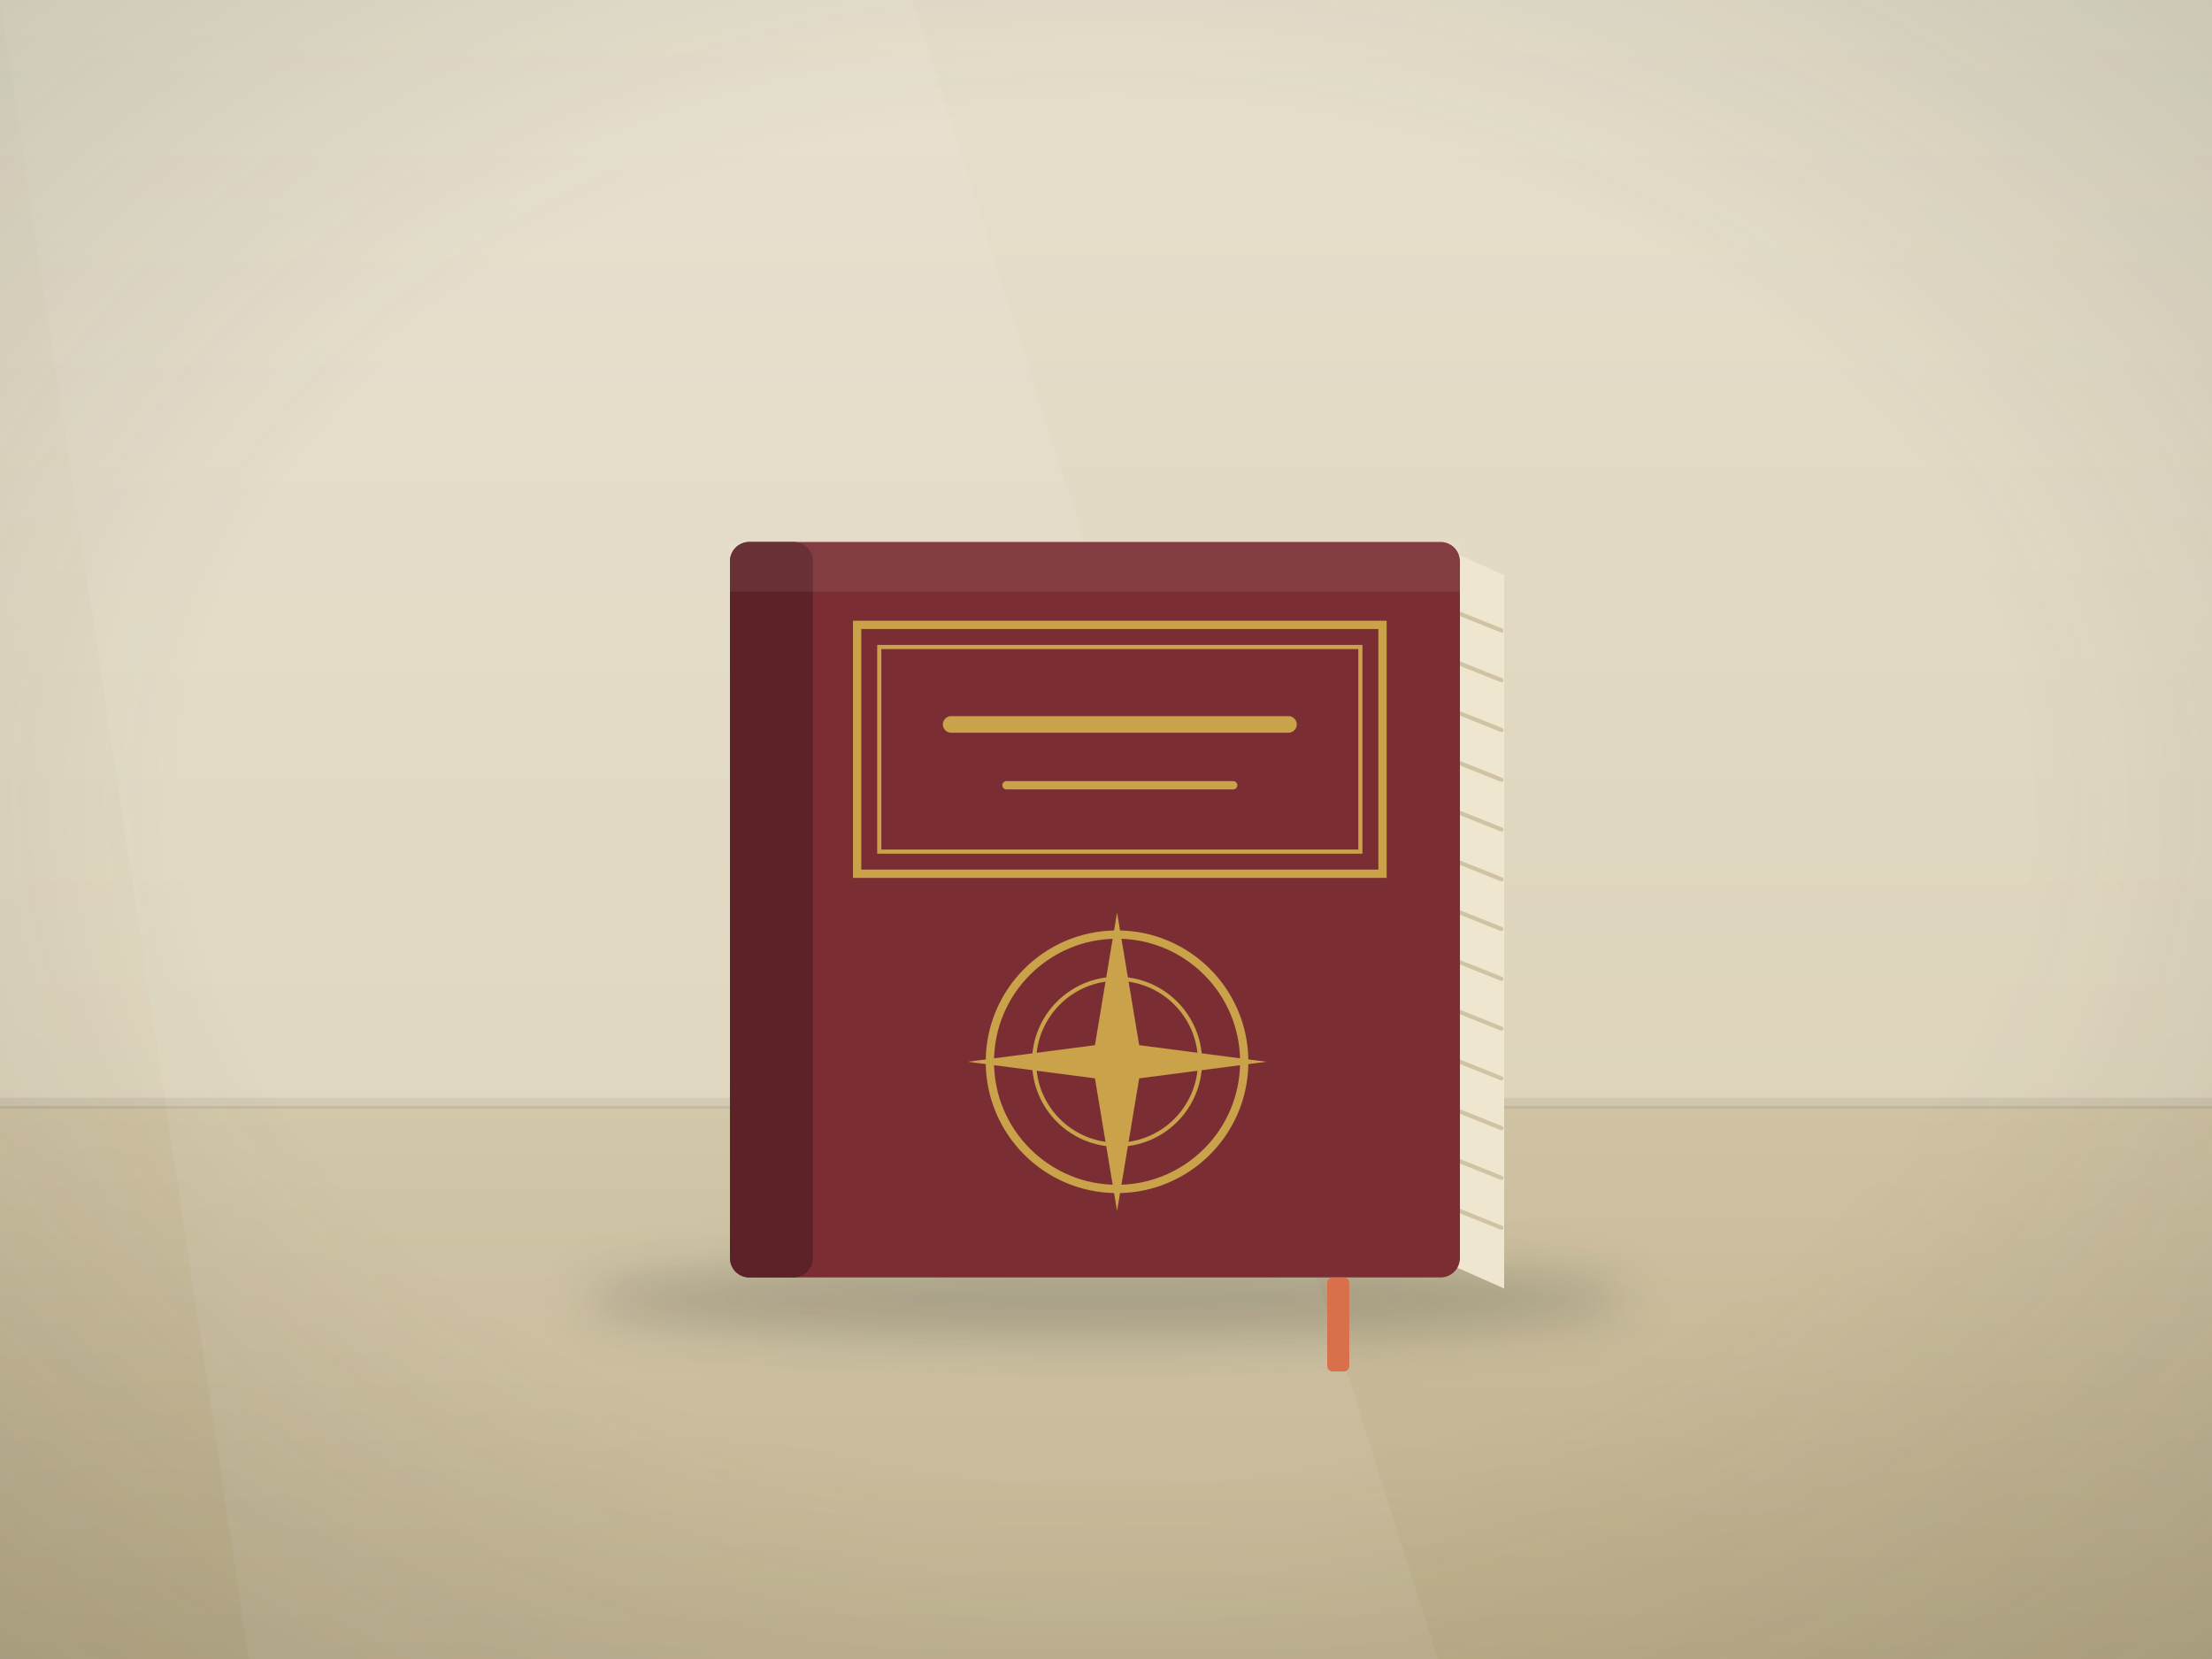
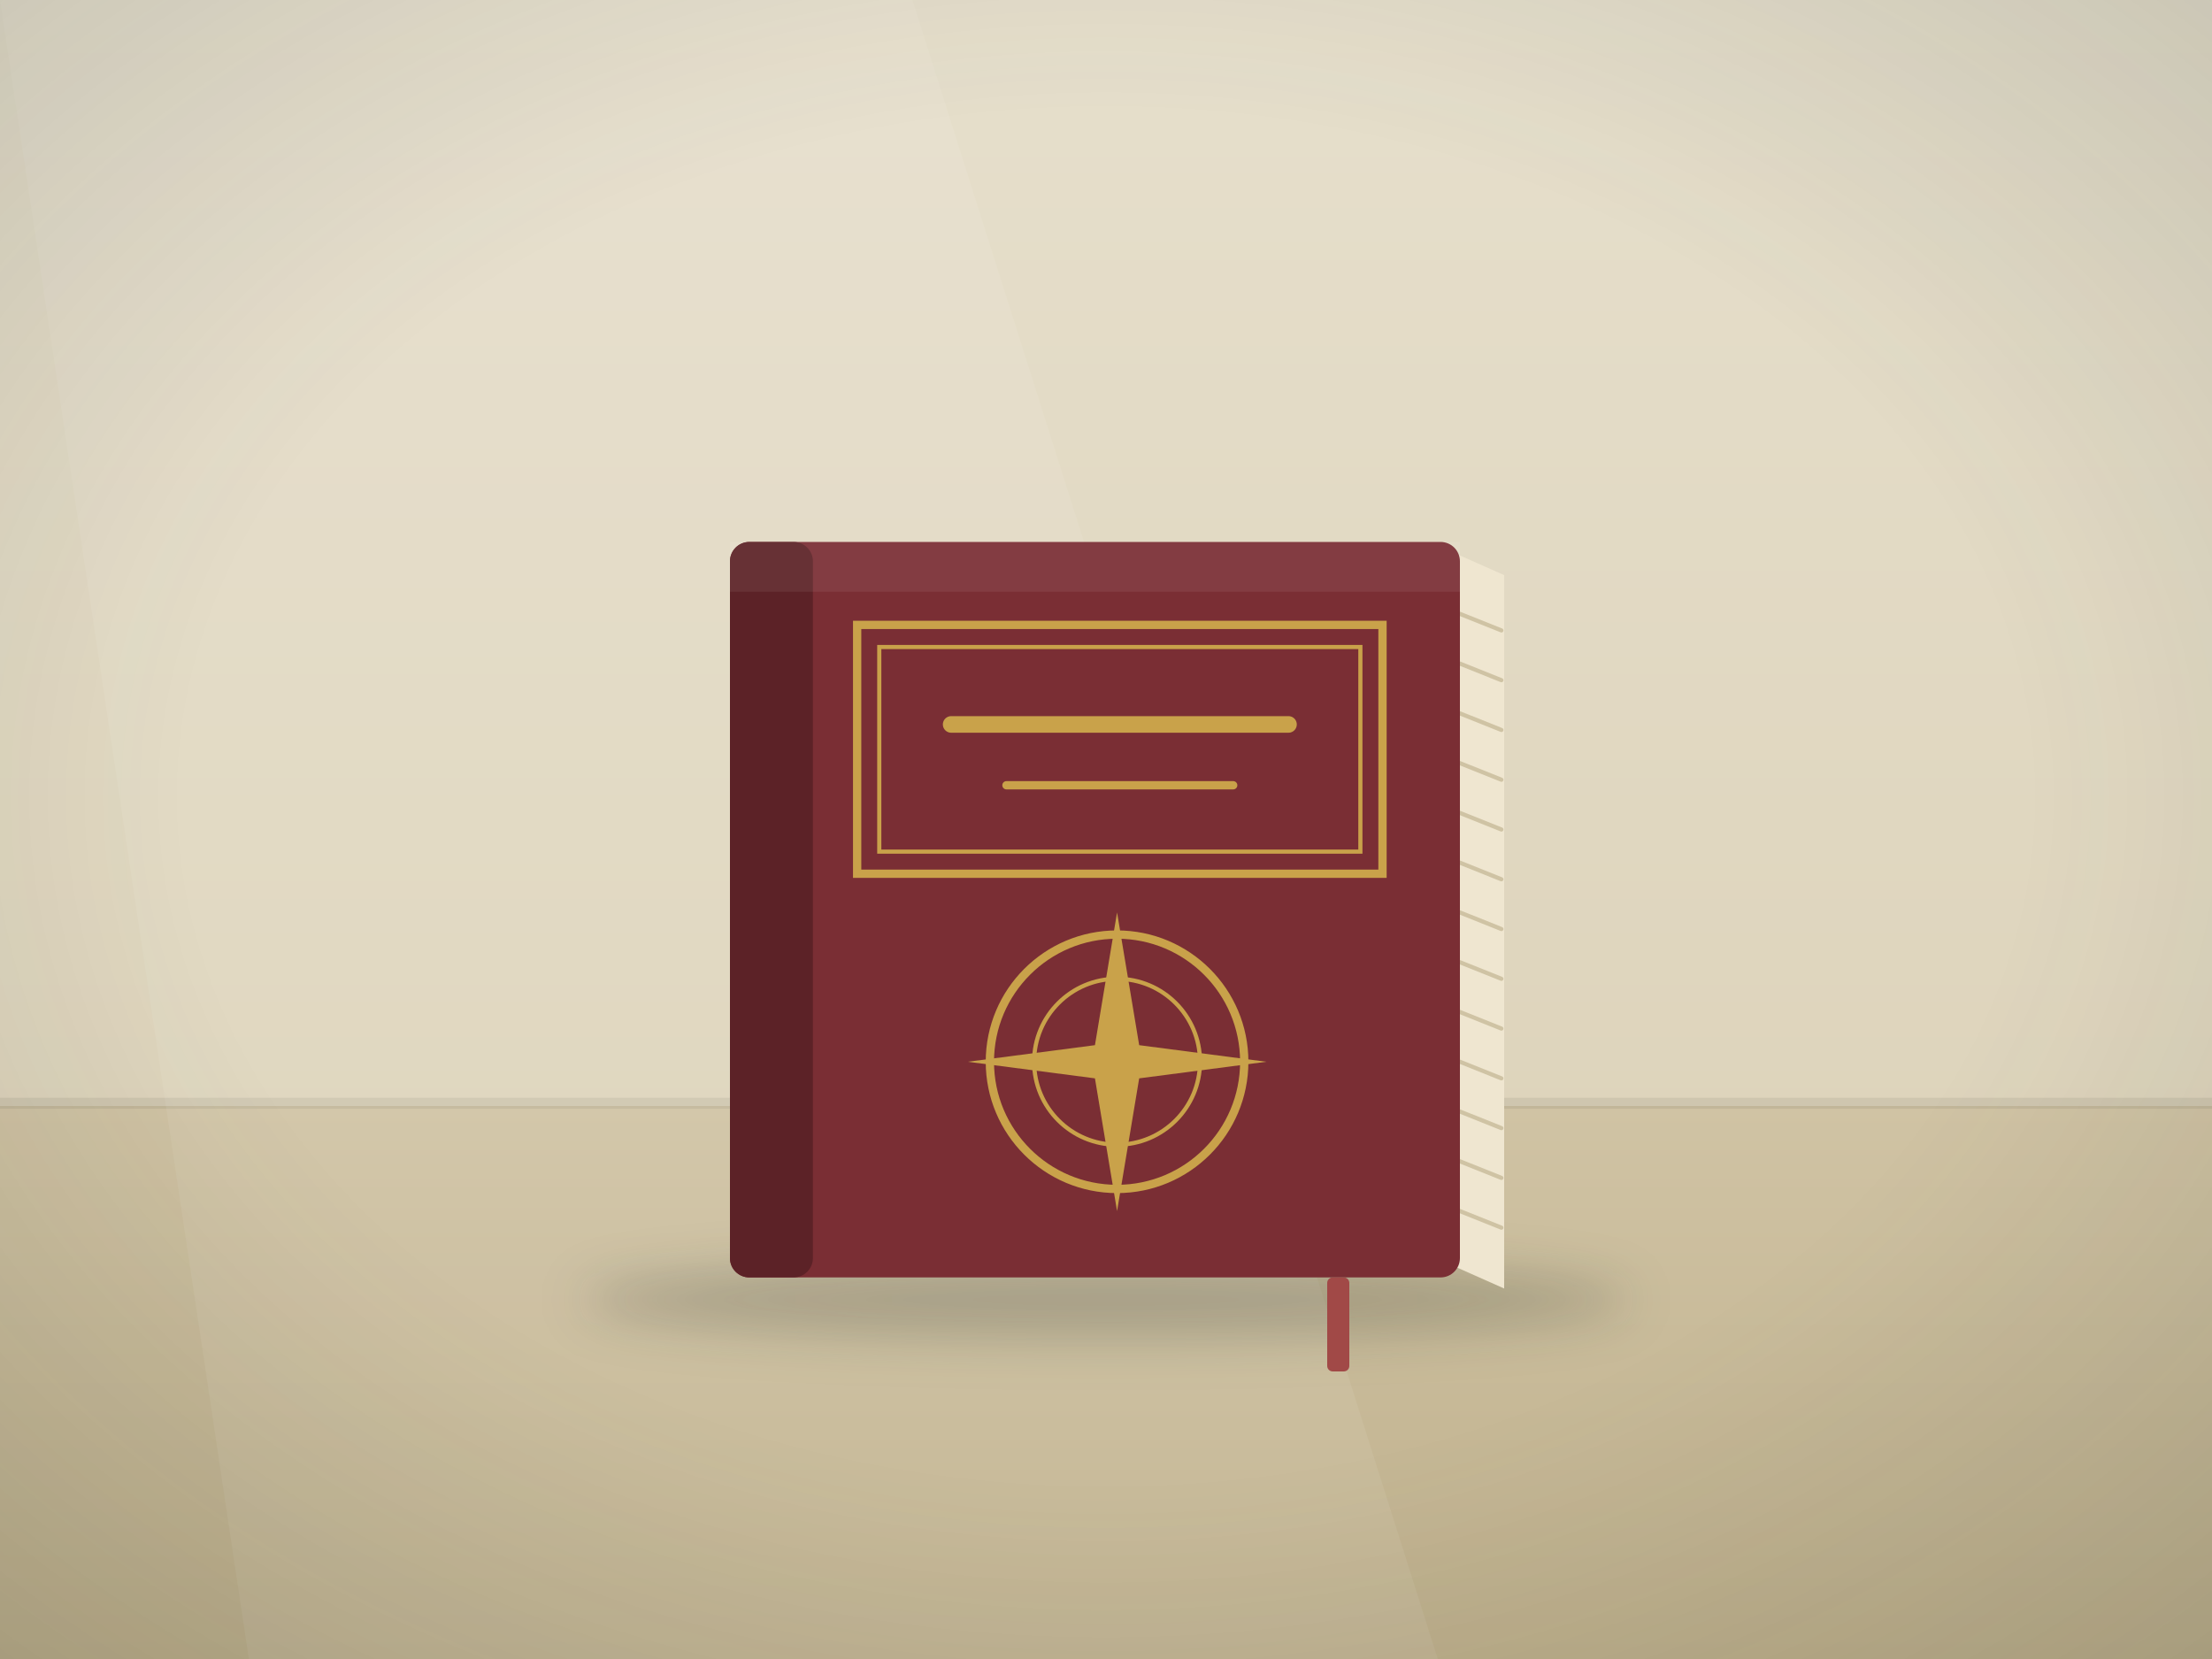
<svg xmlns="http://www.w3.org/2000/svg" viewBox="0 0 800 600" preserveAspectRatio="xMidYMid slice">
  <defs>
    <linearGradient id="wall" x1="0" y1="0" x2="0" y2="1">
      <stop offset="0" stop-color="#E6DFCC" />
      <stop offset="1" stop-color="#DACFB4" />
    </linearGradient>
    <linearGradient id="floor" x1="0" y1="0" x2="0" y2="1">
      <stop offset="0" stop-color="#D0C3A4" />
      <stop offset="1" stop-color="#BFB08C" />
    </linearGradient>
    <radialGradient id="vig" cx="50%" cy="48%" r="75%">
      <stop offset=".55" stop-color="#1E2A24" stop-opacity="0" />
      <stop offset="1" stop-color="#1E2A24" stop-opacity=".16" />
    </radialGradient>
    <filter id="blur" x="-30%" y="-80%" width="160%" height="260%">
      <feGaussianBlur stdDeviation="9" />
    </filter>
  </defs>
  <rect x="0" y="0" width="800" height="600" rx="0" fill="url(#wall)" />
  <rect x="0" y="400" width="800" height="200" rx="0" fill="url(#floor)" />
  <rect x="0" y="397" width="800" height="4" rx="0" fill="#000" opacity=".07" />
  <path d="M0 0 L330 0 L520 600 L90 600 Z" fill="#FFFDF8" opacity=".07" />
  <ellipse cx="400" cy="470" rx="190" ry="14" fill="#1E2A24" opacity="0.22" filter="url(#blur)" />
  <path d="M526 200 L544 208 L544 466 L526 458 Z" fill="#EFE6D0" />
  <line x1="528" y1="222" x2="543" y2="228" stroke="#CFC3A4" stroke-width="1.5" stroke-linecap="round" />
  <line x1="528" y1="240" x2="543" y2="246" stroke="#CFC3A4" stroke-width="1.5" stroke-linecap="round" />
  <line x1="528" y1="258" x2="543" y2="264" stroke="#CFC3A4" stroke-width="1.5" stroke-linecap="round" />
  <line x1="528" y1="276" x2="543" y2="282" stroke="#CFC3A4" stroke-width="1.5" stroke-linecap="round" />
  <line x1="528" y1="294" x2="543" y2="300" stroke="#CFC3A4" stroke-width="1.5" stroke-linecap="round" />
  <line x1="528" y1="312" x2="543" y2="318" stroke="#CFC3A4" stroke-width="1.5" stroke-linecap="round" />
  <line x1="528" y1="330" x2="543" y2="336" stroke="#CFC3A4" stroke-width="1.5" stroke-linecap="round" />
  <line x1="528" y1="348" x2="543" y2="354" stroke="#CFC3A4" stroke-width="1.5" stroke-linecap="round" />
  <line x1="528" y1="366" x2="543" y2="372" stroke="#CFC3A4" stroke-width="1.5" stroke-linecap="round" />
  <line x1="528" y1="384" x2="543" y2="390" stroke="#CFC3A4" stroke-width="1.5" stroke-linecap="round" />
  <line x1="528" y1="402" x2="543" y2="408" stroke="#CFC3A4" stroke-width="1.5" stroke-linecap="round" />
  <line x1="528" y1="420" x2="543" y2="426" stroke="#CFC3A4" stroke-width="1.5" stroke-linecap="round" />
  <line x1="528" y1="438" x2="543" y2="444" stroke="#CFC3A4" stroke-width="1.5" stroke-linecap="round" />
  <rect x="264" y="196" width="264" height="266" rx="7" fill="#7A2E34" />
  <rect x="264" y="196" width="30" height="266" rx="7" fill="#5C2227" />
  <rect x="310" y="226" width="190" height="90" rx="0" fill="none" stroke="#C9A24A" stroke-width="3" />
  <rect x="318" y="234" width="174" height="74" rx="0" fill="none" stroke="#C9A24A" stroke-width="1.5" />
  <line x1="344" y1="262" x2="466" y2="262" stroke="#C9A24A" stroke-width="6" stroke-linecap="round" />
  <line x1="364" y1="284" x2="446" y2="284" stroke="#C9A24A" stroke-width="3" stroke-linecap="round" />
  <circle cx="404" cy="384" r="46" fill="none" stroke="#C9A24A" stroke-width="3" />
  <circle cx="404" cy="384" r="30" fill="none" stroke="#C9A24A" stroke-width="1.5" />
  <path d="M404 330 L412 378 L458 384 L412 390 L404 438 L396 390 L350 384 L396 378 Z" fill="#C9A24A" />
-   <rect x="480" y="462" width="8" height="34" rx="2" fill="#D9704C" />
+   <rect x="480" y="462" width="8" height="34" rx="2" fill="#A14947" />
  <path d="M264 196 L528 196 L528 214 L264 214 Z" fill="#FFFFFF" opacity=".07" />
  <rect x="0" y="0" width="800" height="600" rx="0" fill="url(#vig)" />
</svg>
